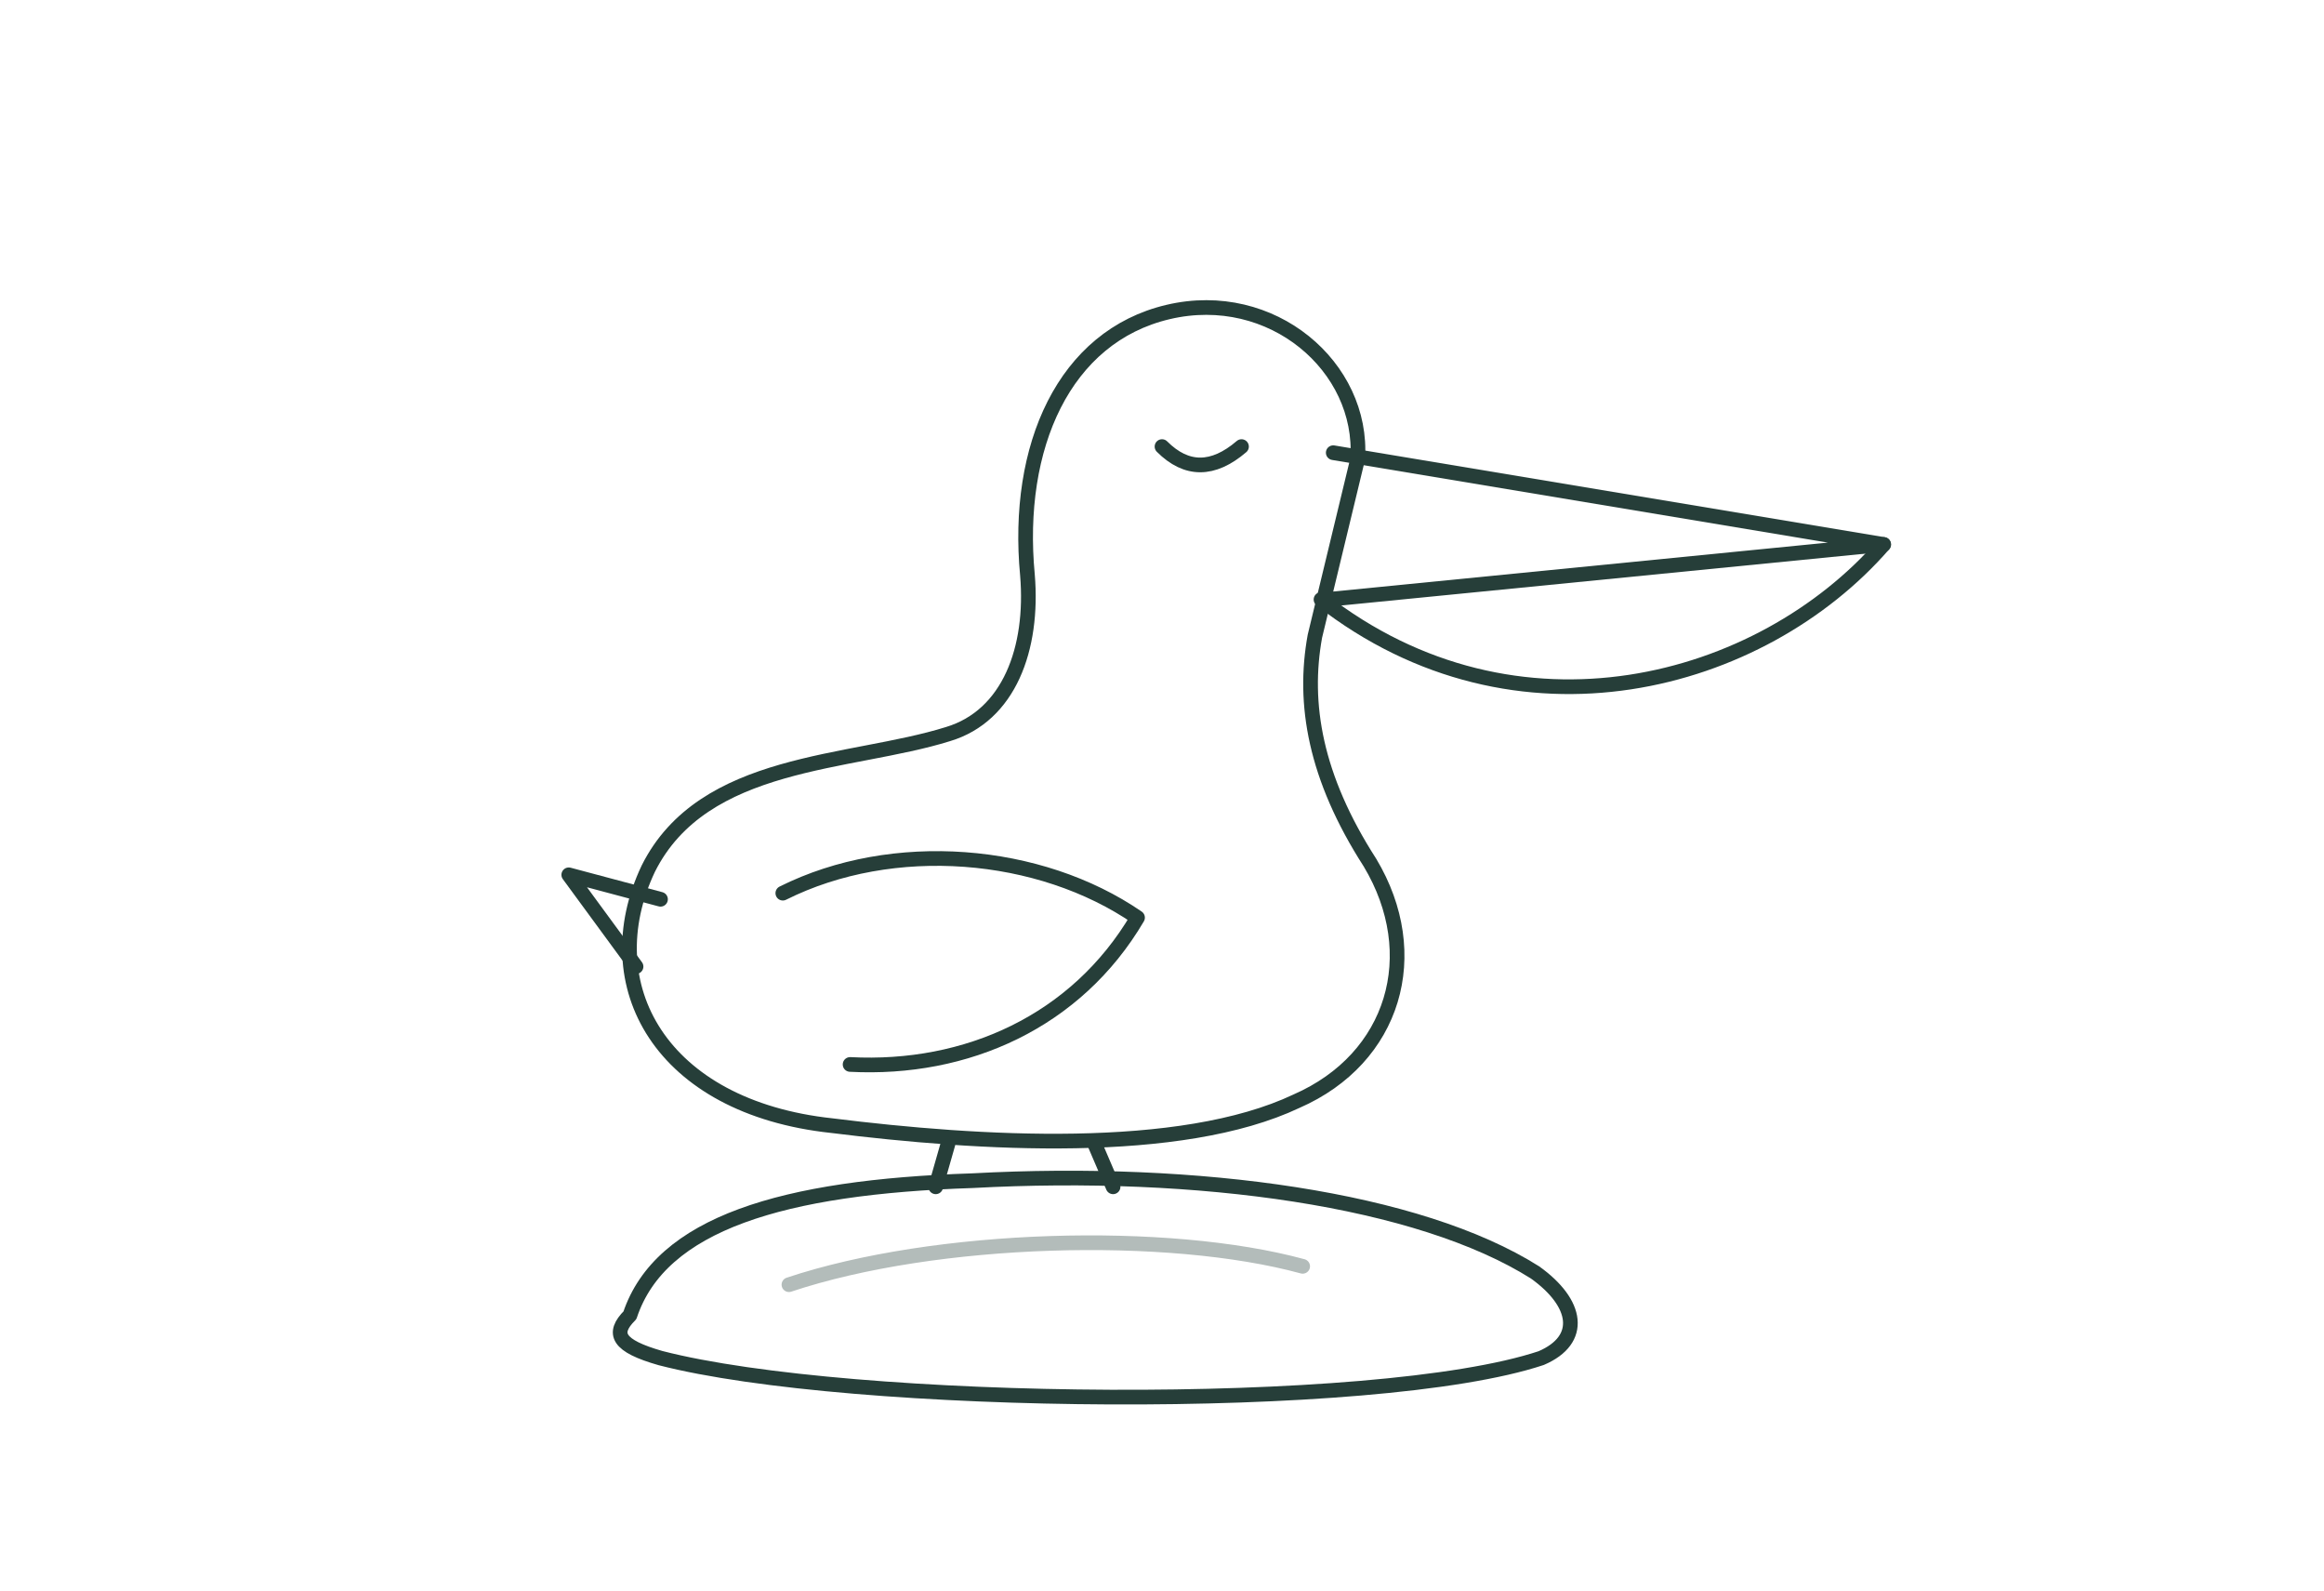
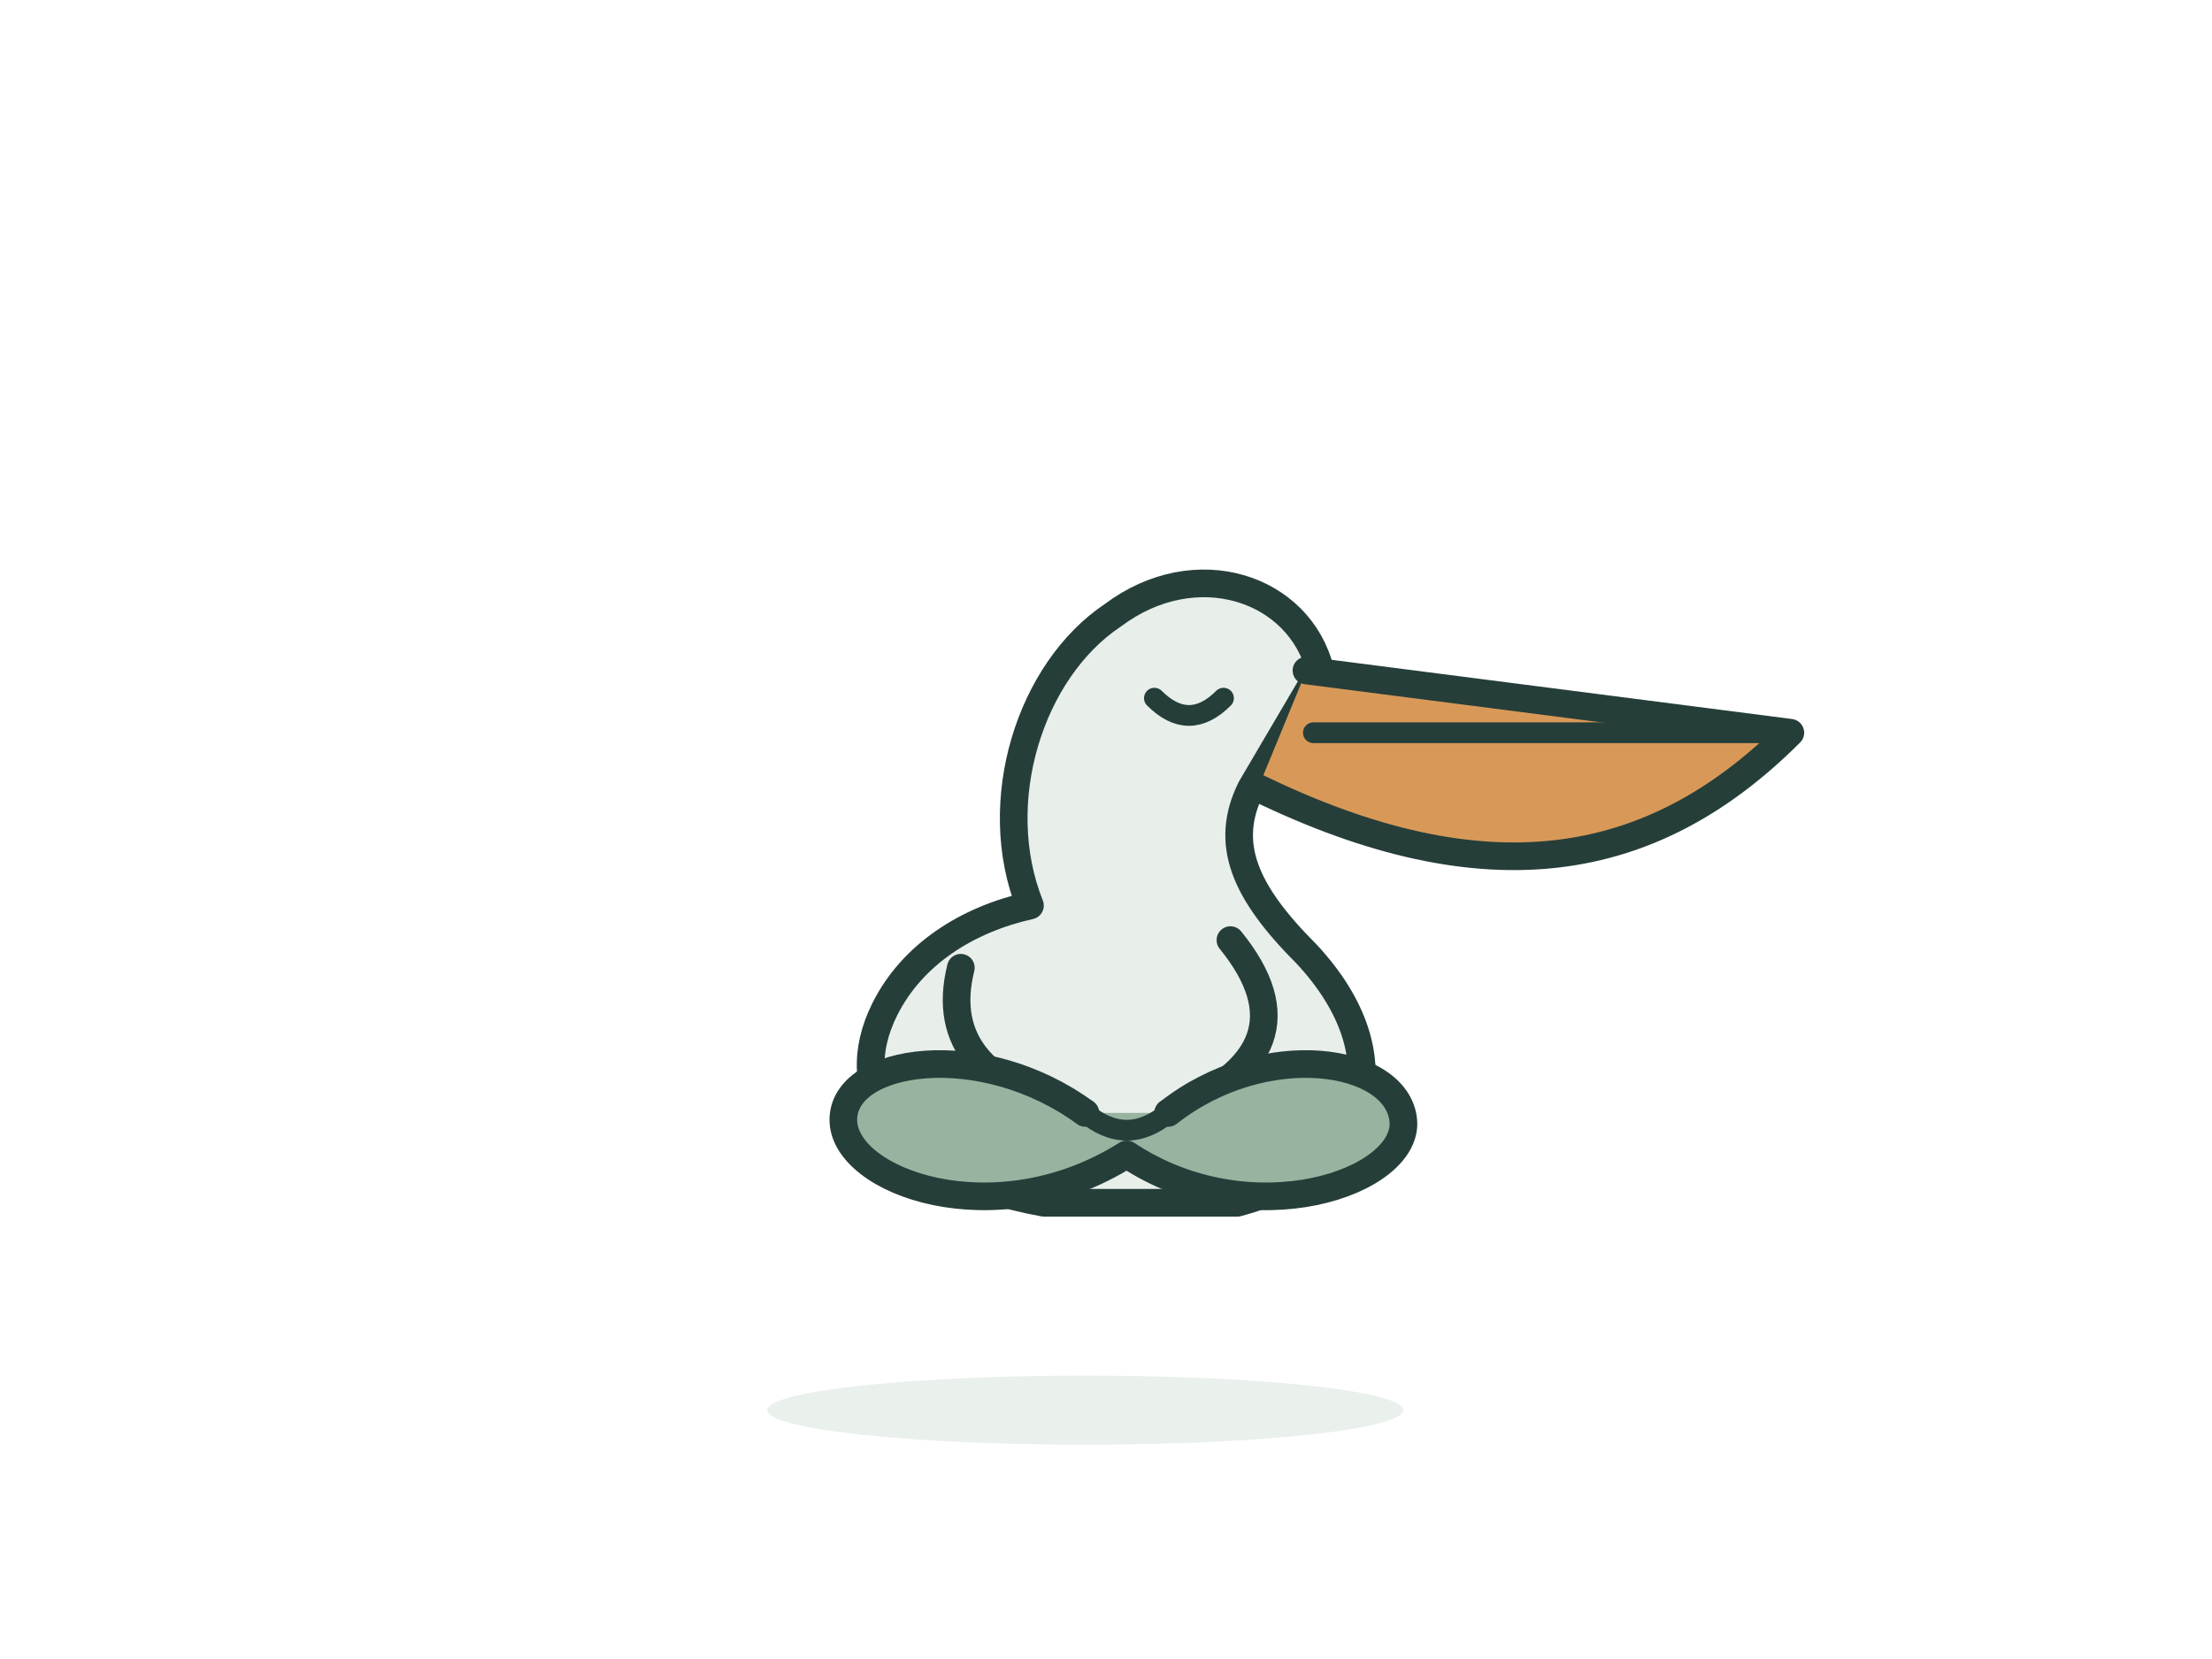
- <svg xmlns="http://www.w3.org/2000/svg" viewBox="0 0 380 260" role="img" aria-labelledby="p05-title p05-desc">
-   <g fill="none" stroke="#263e39" stroke-width="2.4" stroke-linecap="round" stroke-linejoin="round">
-     <path d="M103 215c5-15 25-21 56-22 37-2 73 3 92 15 7 5 8 11 1 14-27 9-113 8-144 0-7-2-8-4-5-7Z" />
-     <path d="M129 210c24-8 62-9 84-3" opacity=".35" />
-     <path d="M136 184c-28-3-39-23-30-42 9-18 33-17 49-22 10-3 14-14 13-26-2-21 6-39 23-43 17-4 32 9 31 24l-7 29c-2 11 0 23 9 37 9 15 4 32-12 39-19 9-52 7-76 4Z" />
-     <path d="m218 74 90 15-91 9" />
-     <path d="M308 89c-20 23-60 34-92 9" />
-     <path d="M190 73q6 6 13 0" />
-     <path d="M128 146c18-9 42-7 58 4-10 17-28 25-47 24" />
-     <path d="m108 147-15-4 11 15M155 187l-2 7m26-7 3 7" />
+ <svg xmlns="http://www.w3.org/2000/svg" viewBox="0 0 320 240" role="img" aria-labelledby="m05-title m05-desc" data-pose="seated">
+   <g stroke="#263e39" stroke-width="4" stroke-linecap="round" stroke-linejoin="round" transform="translate(0 43)">
+     <path d="M149 88c-6-15 0-34 12-42 12-9 27-4 30 8l-10 17c-4 8-1 15 8 24 14 15 9 31-10 36h-28c-22-4-29-16-23-28 4-8 12-13 21-15Z" fill="#98b3a0" fill-opacity=".22" />
+     <path d="m189 54 70 9c-20 20-44 24-77 8" fill="#d89958" />
+     <path d="m190 63 69 0" stroke-width="3" fill="none" />
+     <path d="M167 58q5 5 10 0" stroke-width="3" fill="none" />
+     <path d="M139 97q-4 16 18 21m21-25q13 16-9 25" fill="none" />
+     <path d="M157 118c-15-11-35-8-35 1s22 17 41 5c18 12 41 4 40-5s-20-12-34-1" fill="#98b3a0" />
+     <path d="M157 118q6 5 12 0" stroke-width="3" fill="none" />
  </g>
+   <ellipse cx="157" cy="204" rx="46" ry="5" fill="#98b3a0" opacity=".2" />
</svg>
